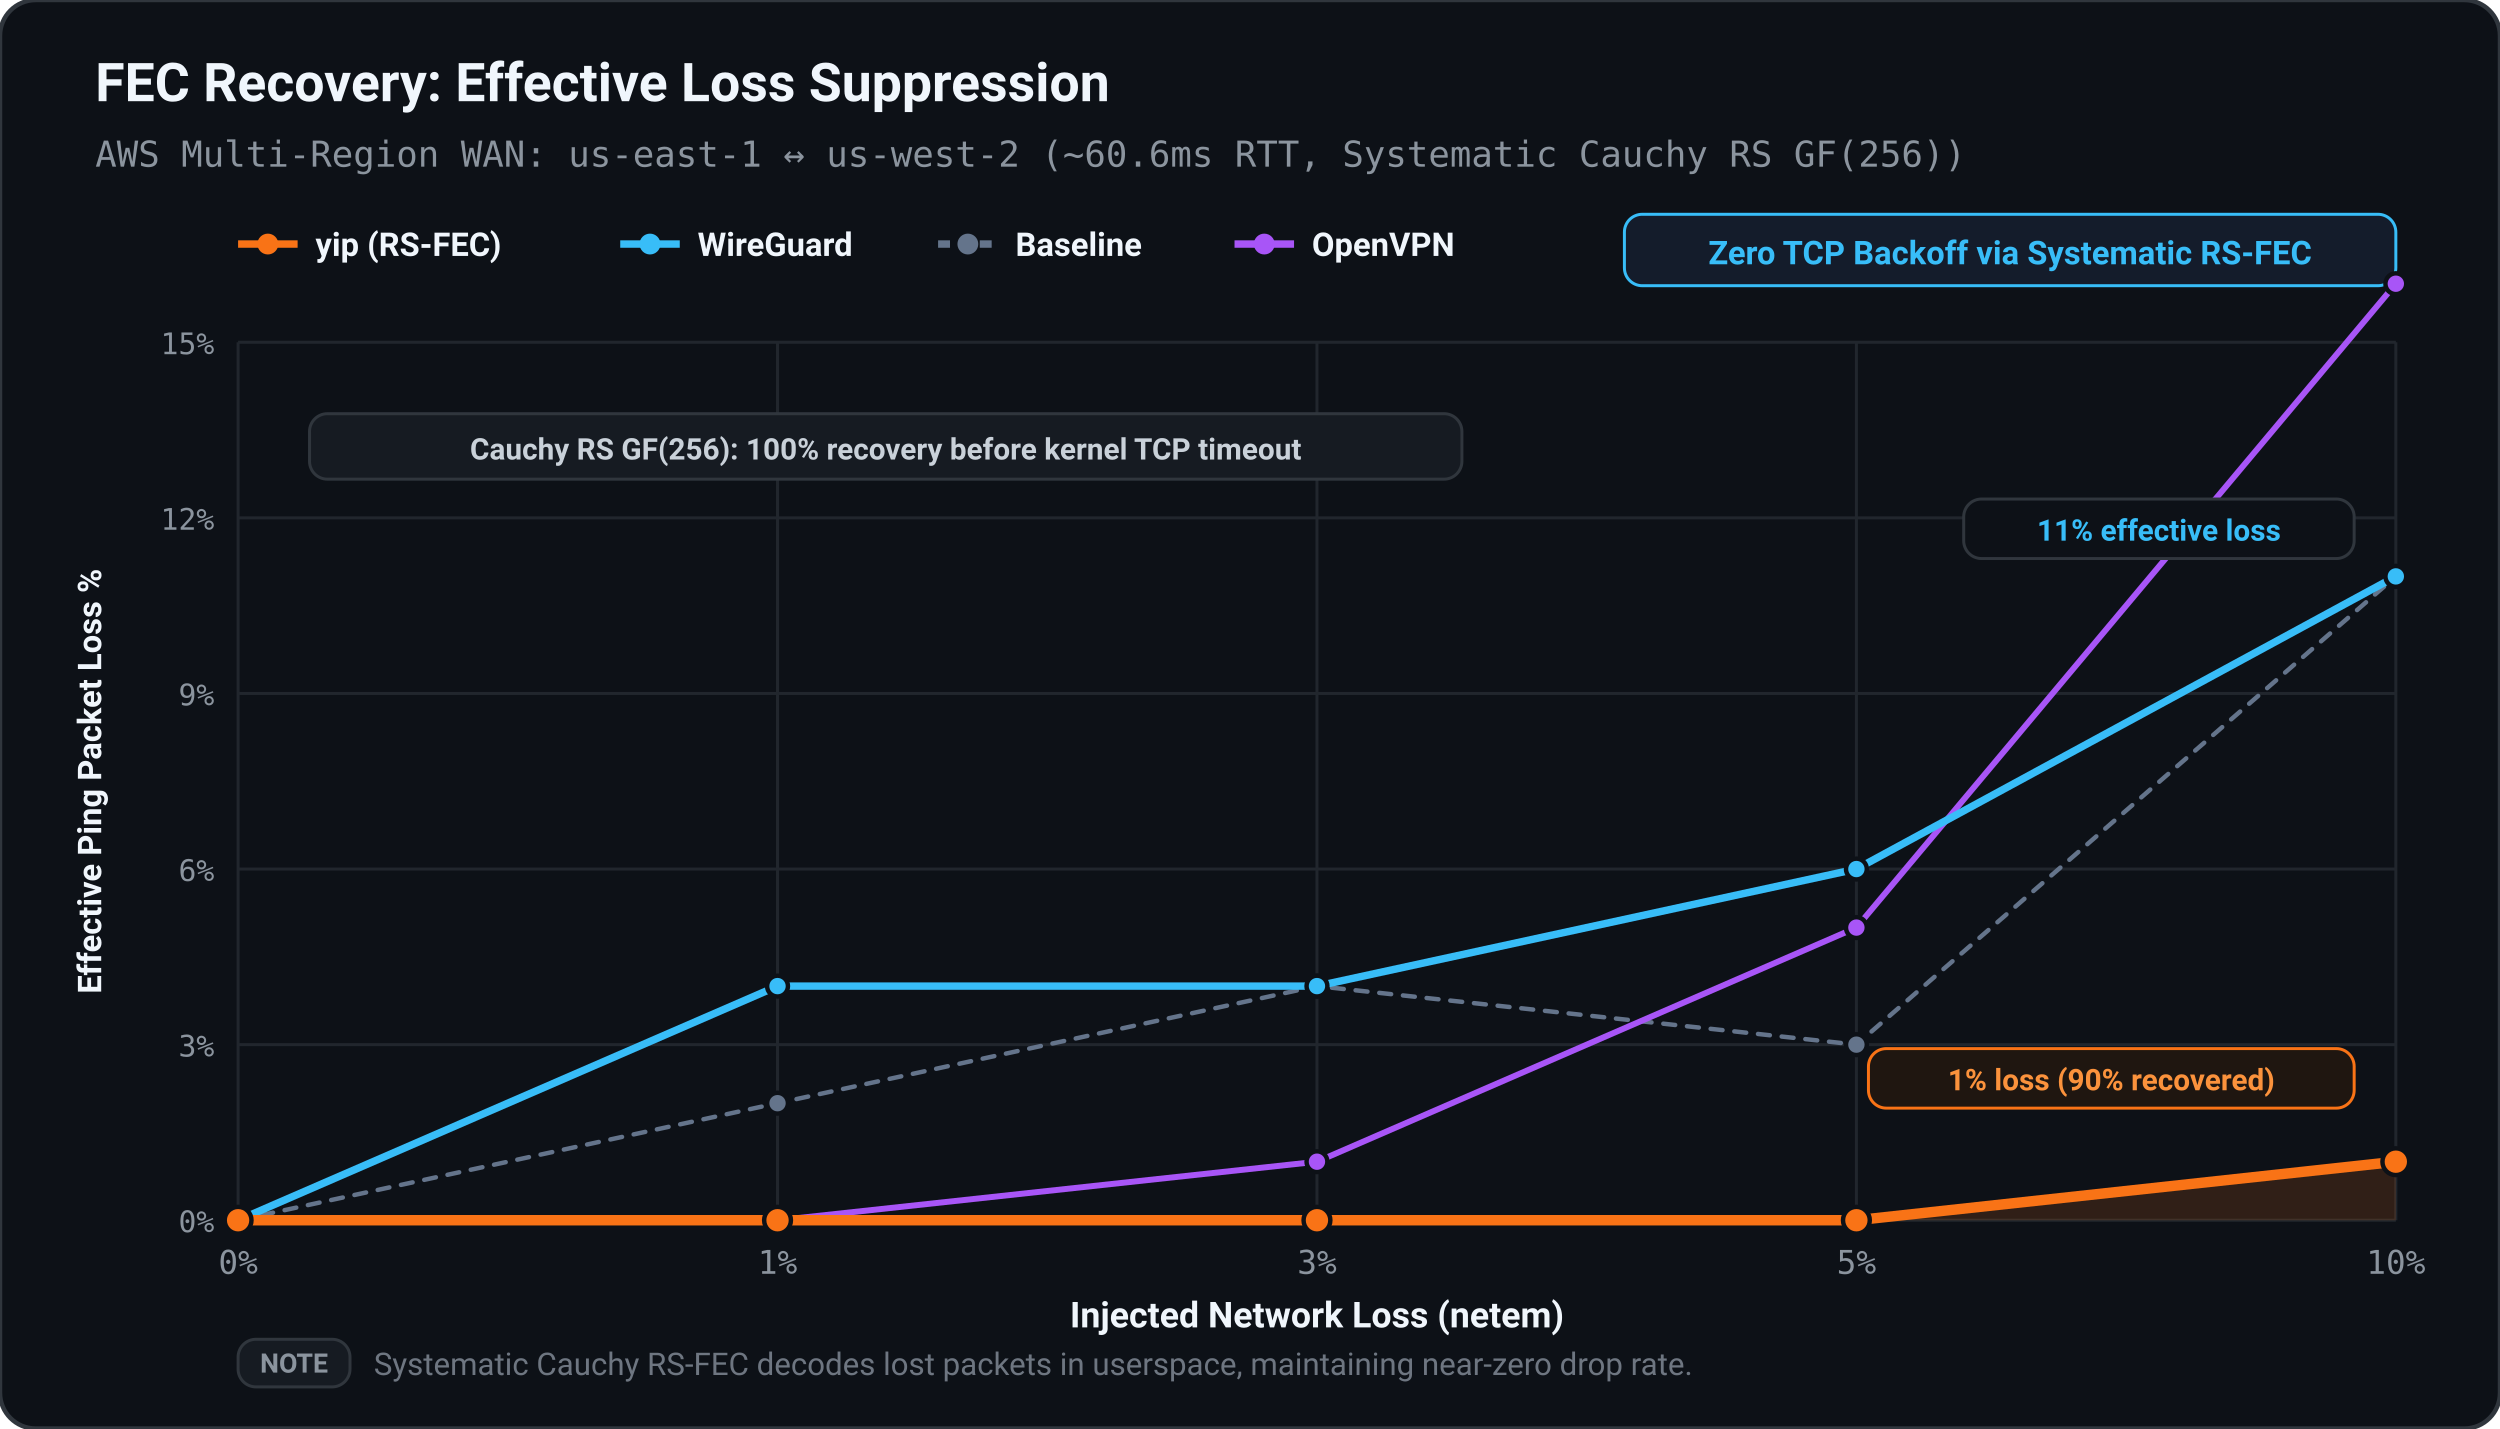
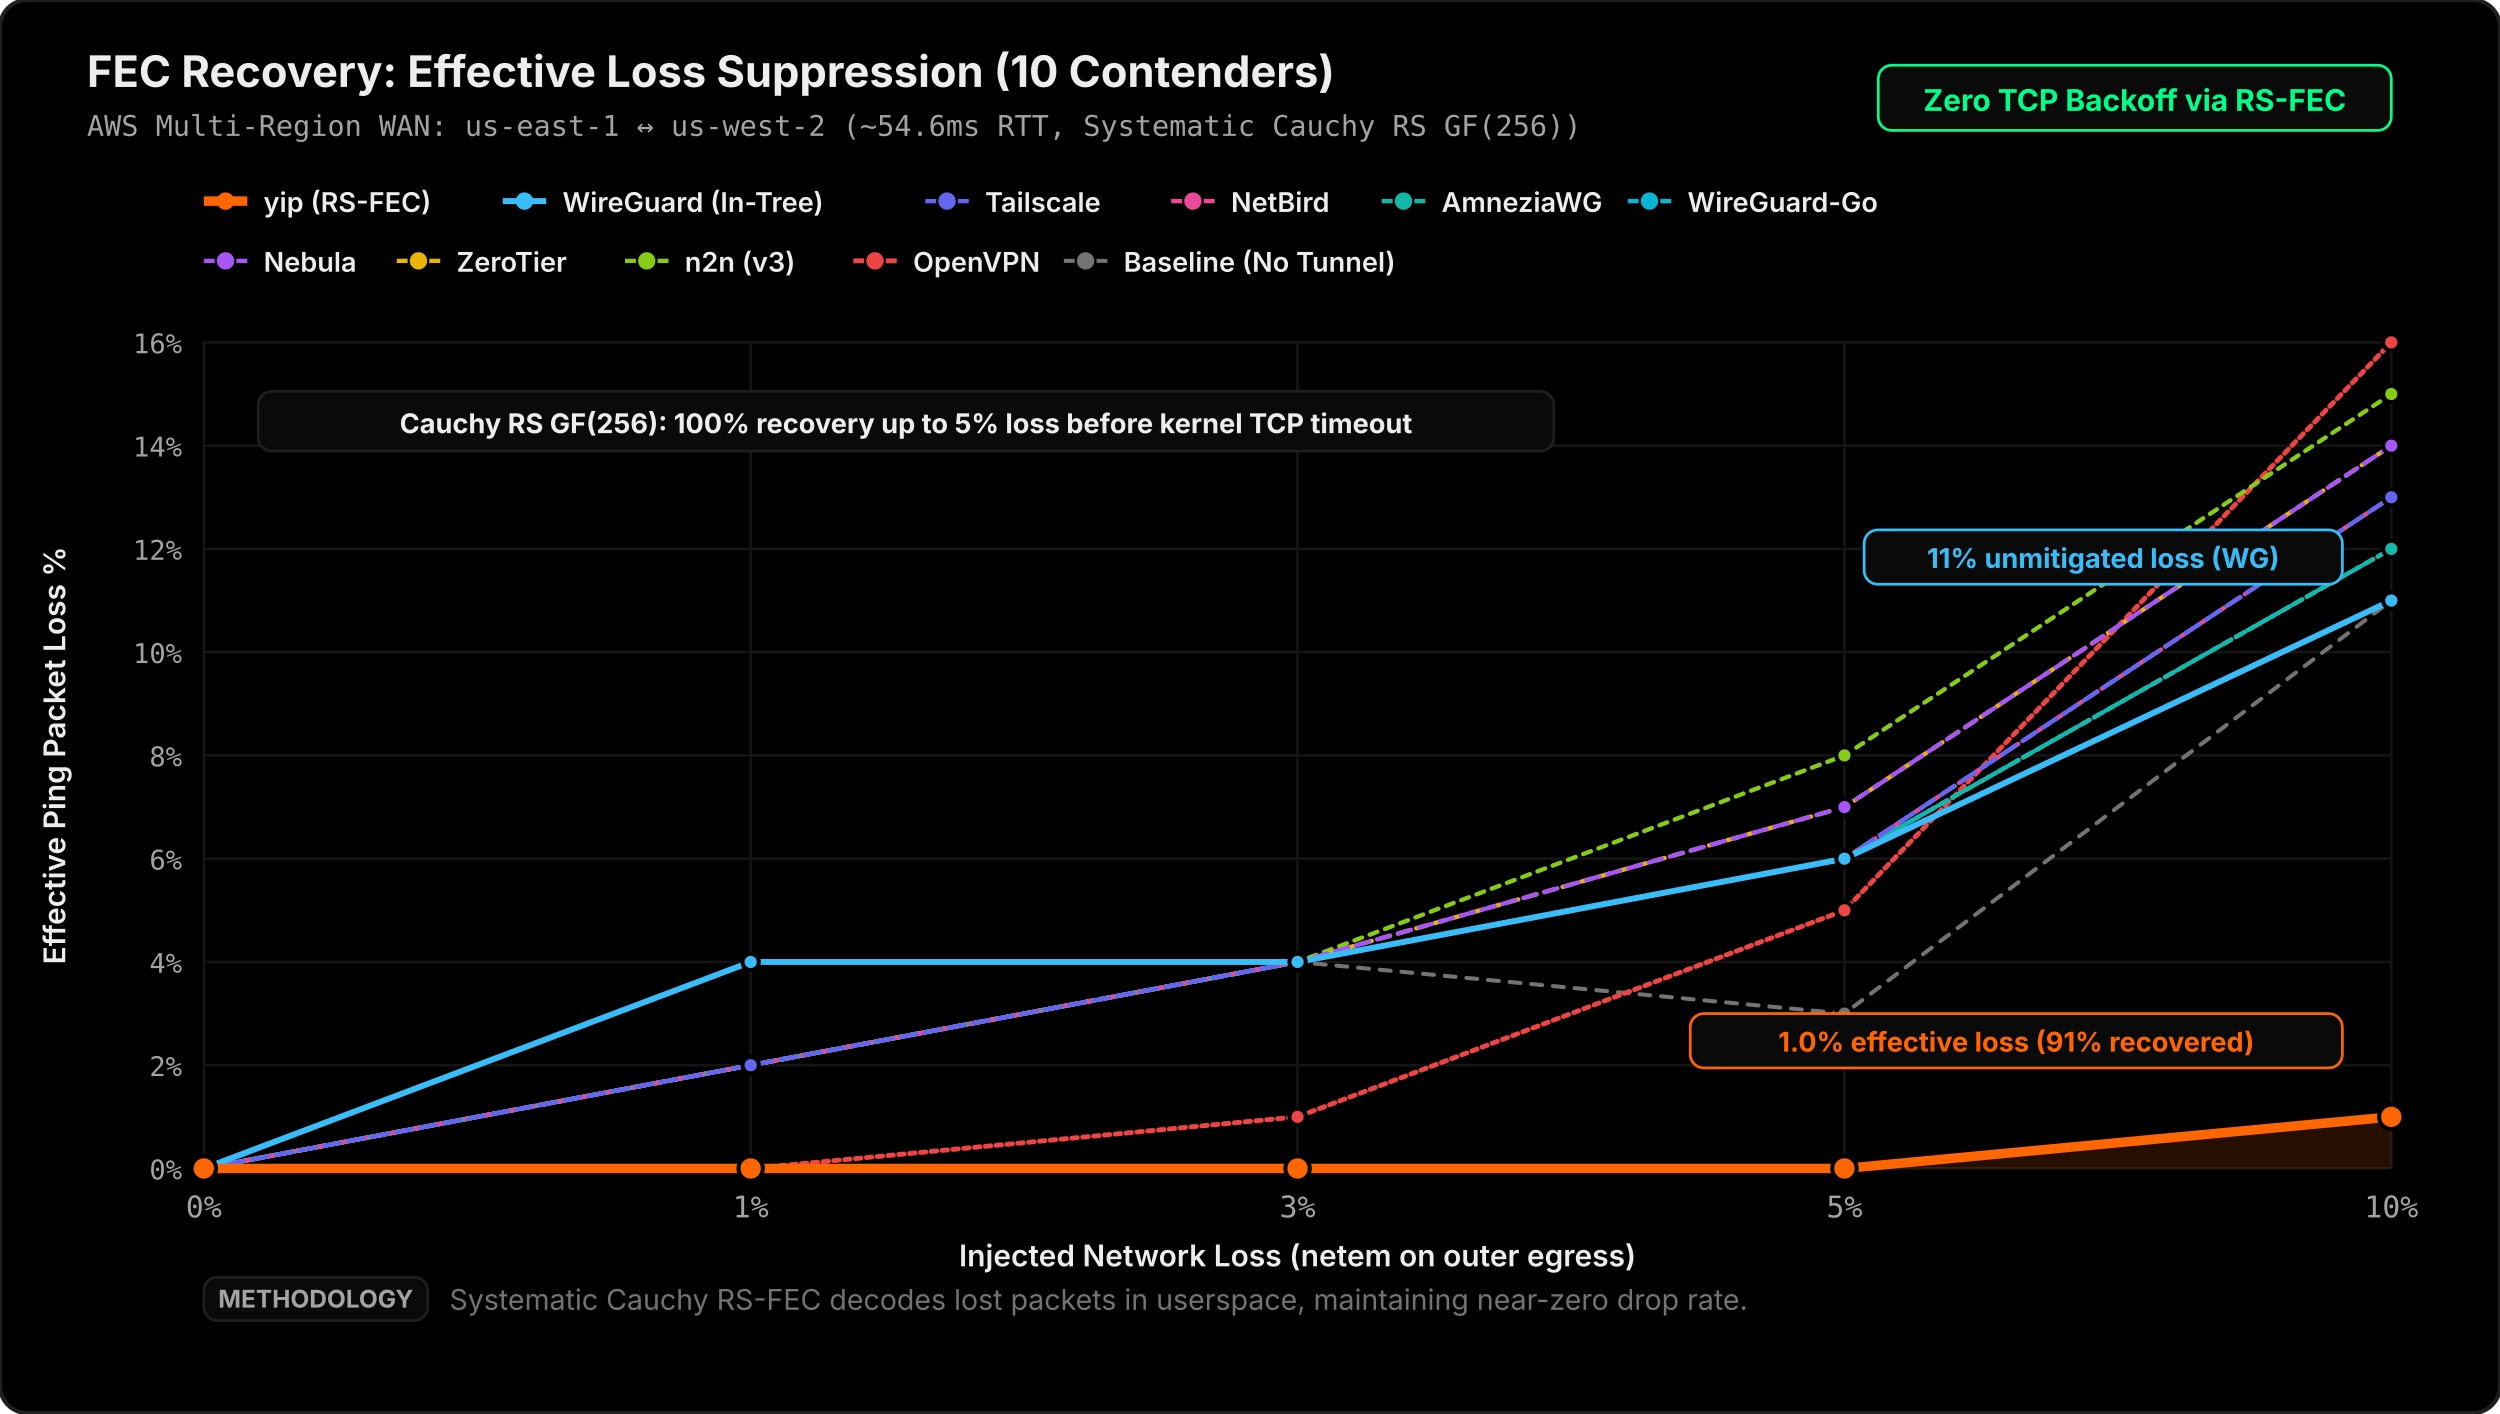
- <svg xmlns="http://www.w3.org/2000/svg" viewBox="0 0 840 480" width="100%" height="100%">
+ <svg xmlns="http://www.w3.org/2000/svg" viewBox="0 0 920 520" width="100%" height="100%">
  <defs>
    <style>
      text { text-rendering: geometricPrecision; }
    </style>
  </defs>
-   <rect width="100%" height="100%" rx="12" fill="#0d1117" stroke="#30363d" stroke-width="1.5" />
-   <text x="32.00" y="34.00" fill="#f0f6fc" font-size="18" font-family="ui-sans-serif, -apple-system, BlinkMacSystemFont, 'Segoe UI', Roboto, sans-serif" font-weight="bold" text-anchor="start">FEC Recovery: Effective Loss Suppression</text>
-   <text x="32.00" y="56.00" fill="#8b949e" font-size="12" font-family="ui-monospace, SFMono-Regular, Menlo, monospace" font-weight="normal" text-anchor="start">AWS Multi-Region WAN: us-east-1 ↔ us-west-2 (~60.6ms RTT, Systematic Cauchy RS GF(256))</text>
-   <line x1="80.00" y1="82.00" x2="100.00" y2="82.00" stroke="#f97316" stroke-width="2.50" />
-   <circle cx="90.00" cy="82.00" r="3.50" fill="#f97316" />
-   <text x="106.00" y="86.00" fill="#f0f6fc" font-size="11" font-family="ui-sans-serif, -apple-system, BlinkMacSystemFont, 'Segoe UI', Roboto, sans-serif" font-weight="600" text-anchor="start">yip (RS-FEC)</text>
-   <line x1="208.40" y1="82.00" x2="228.40" y2="82.00" stroke="#38bdf8" stroke-width="2.50" />
-   <circle cx="218.40" cy="82.00" r="3.50" fill="#38bdf8" />
-   <text x="234.40" y="86.00" fill="#f0f6fc" font-size="11" font-family="ui-sans-serif, -apple-system, BlinkMacSystemFont, 'Segoe UI', Roboto, sans-serif" font-weight="600" text-anchor="start">WireGuard</text>
-   <line x1="315.20" y1="82.00" x2="335.20" y2="82.00" stroke="#64748b" stroke-width="2.50" stroke-dasharray="4,3" />
-   <circle cx="325.20" cy="82.00" r="3.50" fill="#64748b" />
-   <text x="341.20" y="86.00" fill="#f0f6fc" font-size="11" font-family="ui-sans-serif, -apple-system, BlinkMacSystemFont, 'Segoe UI', Roboto, sans-serif" font-weight="600" text-anchor="start">Baseline</text>
-   <line x1="414.80" y1="82.00" x2="434.80" y2="82.00" stroke="#a855f7" stroke-width="2.50" />
-   <circle cx="424.80" cy="82.00" r="3.50" fill="#a855f7" />
-   <text x="440.80" y="86.00" fill="#f0f6fc" font-size="11" font-family="ui-sans-serif, -apple-system, BlinkMacSystemFont, 'Segoe UI', Roboto, sans-serif" font-weight="600" text-anchor="start">OpenVPN</text>
-   <rect x="545.80" y="72.00" width="259.20" height="24.00" fill="#141c2b" rx="6.00" stroke="#38bdf8" stroke-width="1.00" />
-   <text x="675.40" y="88.80" fill="#38bdf8" font-size="11" font-family="ui-sans-serif, -apple-system, BlinkMacSystemFont, 'Segoe UI', Roboto, sans-serif" font-weight="bold" text-anchor="middle">Zero TCP Backoff via Systematic RS-FEC</text>
-   <line x1="80.00" y1="410.00" x2="805.00" y2="410.00" stroke="#21262d" stroke-width="1.00" />
-   <text x="72.00" y="414.00" fill="#8b949e" font-size="10" font-family="ui-monospace, SFMono-Regular, Menlo, monospace" font-weight="normal" text-anchor="end">0%</text>
-   <line x1="80.00" y1="351.00" x2="805.00" y2="351.00" stroke="#21262d" stroke-width="1.00" />
-   <text x="72.00" y="355.00" fill="#8b949e" font-size="10" font-family="ui-monospace, SFMono-Regular, Menlo, monospace" font-weight="normal" text-anchor="end">3%</text>
-   <line x1="80.00" y1="292.00" x2="805.00" y2="292.00" stroke="#21262d" stroke-width="1.00" />
-   <text x="72.00" y="296.00" fill="#8b949e" font-size="10" font-family="ui-monospace, SFMono-Regular, Menlo, monospace" font-weight="normal" text-anchor="end">6%</text>
-   <line x1="80.00" y1="233.00" x2="805.00" y2="233.00" stroke="#21262d" stroke-width="1.00" />
-   <text x="72.00" y="237.00" fill="#8b949e" font-size="10" font-family="ui-monospace, SFMono-Regular, Menlo, monospace" font-weight="normal" text-anchor="end">9%</text>
-   <line x1="80.00" y1="174.00" x2="805.00" y2="174.00" stroke="#21262d" stroke-width="1.00" />
-   <text x="72.00" y="178.00" fill="#8b949e" font-size="10" font-family="ui-monospace, SFMono-Regular, Menlo, monospace" font-weight="normal" text-anchor="end">12%</text>
-   <line x1="80.00" y1="115.00" x2="805.00" y2="115.00" stroke="#21262d" stroke-width="1.00" />
-   <text x="72.00" y="119.00" fill="#8b949e" font-size="10" font-family="ui-monospace, SFMono-Regular, Menlo, monospace" font-weight="normal" text-anchor="end">15%</text>
-   <line x1="80.00" y1="115.00" x2="80.00" y2="410.00" stroke="#21262d" stroke-width="1.00" />
-   <text x="80.00" y="428.00" fill="#8b949e" font-size="11" font-family="ui-monospace, SFMono-Regular, Menlo, monospace" font-weight="normal" text-anchor="middle">0%</text>
-   <line x1="261.25" y1="115.00" x2="261.25" y2="410.00" stroke="#21262d" stroke-width="1.00" />
-   <text x="261.25" y="428.00" fill="#8b949e" font-size="11" font-family="ui-monospace, SFMono-Regular, Menlo, monospace" font-weight="normal" text-anchor="middle">1%</text>
-   <line x1="442.50" y1="115.00" x2="442.50" y2="410.00" stroke="#21262d" stroke-width="1.00" />
-   <text x="442.50" y="428.00" fill="#8b949e" font-size="11" font-family="ui-monospace, SFMono-Regular, Menlo, monospace" font-weight="normal" text-anchor="middle">3%</text>
-   <line x1="623.75" y1="115.00" x2="623.75" y2="410.00" stroke="#21262d" stroke-width="1.00" />
-   <text x="623.75" y="428.00" fill="#8b949e" font-size="11" font-family="ui-monospace, SFMono-Regular, Menlo, monospace" font-weight="normal" text-anchor="middle">5%</text>
-   <line x1="805.00" y1="115.00" x2="805.00" y2="410.00" stroke="#21262d" stroke-width="1.00" />
-   <text x="805.00" y="428.00" fill="#8b949e" font-size="11" font-family="ui-monospace, SFMono-Regular, Menlo, monospace" font-weight="normal" text-anchor="middle">10%</text>
-   <text x="442.50" y="446.00" fill="#f0f6fc" font-size="12" font-family="ui-sans-serif, -apple-system, BlinkMacSystemFont, 'Segoe UI', Roboto, sans-serif" font-weight="600" text-anchor="middle">Injected Network Loss (netem)</text>
-   <text x="34.00" y="262.50" fill="#f0f6fc" font-size="11" font-family="ui-sans-serif, -apple-system, BlinkMacSystemFont, 'Segoe UI', Roboto, sans-serif" font-weight="600" text-anchor="middle" transform="rotate(-90 34.00 262.50)">Effective Ping Packet Loss %</text>
-   <polygon points="80.00,410.00 80.00,410.00 261.25,410.00 442.50,410.00 623.75,410.00 805.00,390.33 805.00,410.00" fill="#f97316" stroke="none" opacity="0.15" />
-   <polyline points="80.00,410.00 261.25,370.67 442.50,331.33 623.75,351.00 805.00,193.67" fill="none" stroke="#64748b" stroke-width="1.50" stroke-linecap="round" stroke-linejoin="round" stroke-dasharray="4,4" />
-   <circle cx="80.00" cy="410.00" r="3.50" fill="#64748b" stroke="#0d1117" stroke-width="1.50" />
-   <circle cx="261.25" cy="370.67" r="3.50" fill="#64748b" stroke="#0d1117" stroke-width="1.50" />
-   <circle cx="442.50" cy="331.33" r="3.50" fill="#64748b" stroke="#0d1117" stroke-width="1.50" />
-   <circle cx="623.75" cy="351.00" r="3.50" fill="#64748b" stroke="#0d1117" stroke-width="1.50" />
-   <circle cx="805.00" cy="193.67" r="3.50" fill="#64748b" stroke="#0d1117" stroke-width="1.50" />
-   <polyline points="80.00,410.00 261.25,410.00 442.50,390.33 623.75,311.67 805.00,95.33" fill="none" stroke="#a855f7" stroke-width="2.00" stroke-linecap="round" stroke-linejoin="round" />
-   <circle cx="80.00" cy="410.00" r="3.50" fill="#a855f7" stroke="#0d1117" stroke-width="1.50" />
-   <circle cx="261.25" cy="410.00" r="3.50" fill="#a855f7" stroke="#0d1117" stroke-width="1.50" />
-   <circle cx="442.50" cy="390.33" r="3.50" fill="#a855f7" stroke="#0d1117" stroke-width="1.50" />
-   <circle cx="623.75" cy="311.67" r="3.50" fill="#a855f7" stroke="#0d1117" stroke-width="1.50" />
-   <circle cx="805.00" cy="95.33" r="3.50" fill="#a855f7" stroke="#0d1117" stroke-width="1.50" />
-   <polyline points="80.00,410.00 261.25,331.33 442.50,331.33 623.75,292.00 805.00,193.67" fill="none" stroke="#38bdf8" stroke-width="2.50" stroke-linecap="round" stroke-linejoin="round" />
-   <circle cx="80.00" cy="410.00" r="3.50" fill="#38bdf8" stroke="#0d1117" stroke-width="1.50" />
-   <circle cx="261.25" cy="331.33" r="3.50" fill="#38bdf8" stroke="#0d1117" stroke-width="1.50" />
-   <circle cx="442.50" cy="331.33" r="3.50" fill="#38bdf8" stroke="#0d1117" stroke-width="1.50" />
-   <circle cx="623.75" cy="292.00" r="3.50" fill="#38bdf8" stroke="#0d1117" stroke-width="1.50" />
-   <circle cx="805.00" cy="193.67" r="3.50" fill="#38bdf8" stroke="#0d1117" stroke-width="1.50" />
-   <polyline points="80.00,410.00 261.25,410.00 442.50,410.00 623.75,410.00 805.00,390.33" fill="none" stroke="#f97316" stroke-width="3.50" stroke-linecap="round" stroke-linejoin="round" />
-   <circle cx="80.00" cy="410.00" r="4.50" fill="#f97316" stroke="#0d1117" stroke-width="1.50" />
-   <circle cx="261.25" cy="410.00" r="4.50" fill="#f97316" stroke="#0d1117" stroke-width="1.50" />
-   <circle cx="442.50" cy="410.00" r="4.50" fill="#f97316" stroke="#0d1117" stroke-width="1.50" />
-   <circle cx="623.75" cy="410.00" r="4.50" fill="#f97316" stroke="#0d1117" stroke-width="1.50" />
-   <circle cx="805.00" cy="390.33" r="4.50" fill="#f97316" stroke="#0d1117" stroke-width="1.50" />
-   <rect x="659.80" y="167.67" width="131.20" height="20.00" fill="#0d1117" rx="6.00" stroke="#30363d" stroke-width="1.00" />
-   <text x="725.40" y="181.67" fill="#38bdf8" font-size="10" font-family="ui-sans-serif, -apple-system, BlinkMacSystemFont, 'Segoe UI', Roboto, sans-serif" font-weight="bold" text-anchor="middle">11% effective loss</text>
-   <rect x="627.80" y="352.33" width="163.20" height="20.00" fill="#1f1610" rx="6.00" stroke="#f97316" stroke-width="1.00" />
-   <text x="709.40" y="366.33" fill="#fb923c" font-size="10" font-family="ui-sans-serif, -apple-system, BlinkMacSystemFont, 'Segoe UI', Roboto, sans-serif" font-weight="bold" text-anchor="middle">1% loss (90% recovered)</text>
-   <rect x="104.00" y="139.00" width="387.20" height="22.00" fill="#161b22" rx="6.00" stroke="#30363d" stroke-width="1.00" />
-   <text x="297.60" y="154.40" fill="#c9d1d9" font-size="10" font-family="ui-sans-serif, -apple-system, BlinkMacSystemFont, 'Segoe UI', Roboto, sans-serif" font-weight="bold" text-anchor="middle">Cauchy RS GF(256): 100% recovery before kernel TCP timeout</text>
-   <rect x="80.00" y="450.00" width="37.60" height="16.00" fill="#161b22" rx="6.00" stroke="#30363d" stroke-width="1.00" />
-   <text x="98.80" y="461.20" fill="#8b949e" font-size="9" font-family="ui-sans-serif, -apple-system, BlinkMacSystemFont, 'Segoe UI', Roboto, sans-serif" font-weight="bold" text-anchor="middle">NOTE</text>
-   <text x="125.60" y="462.00" fill="#6e7681" font-size="10.5" font-family="ui-sans-serif, -apple-system, BlinkMacSystemFont, 'Segoe UI', Roboto, sans-serif" font-weight="normal" text-anchor="start">Systematic Cauchy RS-FEC decodes lost packets in userspace, maintaining near-zero drop rate.</text>
+   <rect width="100%" height="100%" rx="10" fill="#000000" stroke="#1f1f1f" stroke-width="1.5" />
+   <text x="32.00" y="32.00" fill="#ededed" font-size="16" font-family="'Inter', -apple-system, BlinkMacSystemFont, 'Segoe UI', Roboto, sans-serif" font-weight="bold" text-anchor="start">FEC Recovery: Effective Loss Suppression (10 Contenders)</text>
+   <text x="32.00" y="50.00" fill="#a3a3a3" font-size="10.5" font-family="'JetBrains Mono', ui-monospace, SFMono-Regular, Menlo, Monaco, Consolas, monospace" font-weight="normal" text-anchor="start">AWS Multi-Region WAN: us-east-1 ↔ us-west-2 (~54.6ms RTT, Systematic Cauchy RS GF(256))</text>
+   <rect x="691.20" y="24.00" width="188.80" height="24.00" fill="#0a0a0a" rx="5.00" stroke="#00ff88" stroke-width="1.00" />
+   <text x="785.60" y="40.80" fill="#00ff88" font-size="11" font-family="'Inter', -apple-system, BlinkMacSystemFont, 'Segoe UI', Roboto, sans-serif" font-weight="bold" text-anchor="middle">Zero TCP Backoff via RS-FEC</text>
+   <line x1="75.00" y1="74.00" x2="91.00" y2="74.00" stroke="#ff6600" stroke-width="3.50" />
+   <circle cx="83.00" cy="74.00" r="3.20" fill="#ff6600" />
+   <text x="97.00" y="78.00" fill="#ededed" font-size="10" font-family="'Inter', -apple-system, BlinkMacSystemFont, 'Segoe UI', Roboto, sans-serif" font-weight="600" text-anchor="start">yip (RS-FEC)</text>
+   <line x1="185.00" y1="74.00" x2="201.00" y2="74.00" stroke="#38bdf8" stroke-width="2.20" />
+   <circle cx="193.00" cy="74.00" r="3.20" fill="#38bdf8" />
+   <text x="207.00" y="78.00" fill="#ededed" font-size="10" font-family="'Inter', -apple-system, BlinkMacSystemFont, 'Segoe UI', Roboto, sans-serif" font-weight="600" text-anchor="start">WireGuard (In-Tree)</text>
+   <line x1="340.50" y1="74.00" x2="356.50" y2="74.00" stroke="#6366f1" stroke-width="1.60" stroke-dasharray="4,2" />
+   <circle cx="348.50" cy="74.00" r="3.20" fill="#6366f1" />
+   <text x="362.50" y="78.00" fill="#ededed" font-size="10" font-family="'Inter', -apple-system, BlinkMacSystemFont, 'Segoe UI', Roboto, sans-serif" font-weight="600" text-anchor="start">Tailscale</text>
+   <line x1="431.00" y1="74.00" x2="447.00" y2="74.00" stroke="#ec4899" stroke-width="1.60" stroke-dasharray="4,2" />
+   <circle cx="439.00" cy="74.00" r="3.20" fill="#ec4899" />
+   <text x="453.00" y="78.00" fill="#ededed" font-size="10" font-family="'Inter', -apple-system, BlinkMacSystemFont, 'Segoe UI', Roboto, sans-serif" font-weight="600" text-anchor="start">NetBird</text>
+   <line x1="508.50" y1="74.00" x2="524.50" y2="74.00" stroke="#14b8a6" stroke-width="1.60" stroke-dasharray="4,2" />
+   <circle cx="516.50" cy="74.00" r="3.20" fill="#14b8a6" />
+   <text x="530.50" y="78.00" fill="#ededed" font-size="10" font-family="'Inter', -apple-system, BlinkMacSystemFont, 'Segoe UI', Roboto, sans-serif" font-weight="600" text-anchor="start">AmneziaWG</text>
+   <line x1="599.00" y1="74.00" x2="615.00" y2="74.00" stroke="#06b6d4" stroke-width="1.60" stroke-dasharray="4,2" />
+   <circle cx="607.00" cy="74.00" r="3.20" fill="#06b6d4" />
+   <text x="621.00" y="78.00" fill="#ededed" font-size="10" font-family="'Inter', -apple-system, BlinkMacSystemFont, 'Segoe UI', Roboto, sans-serif" font-weight="600" text-anchor="start">WireGuard-Go</text>
+   <line x1="75.00" y1="96.00" x2="91.00" y2="96.00" stroke="#a855f7" stroke-width="1.60" stroke-dasharray="4,2" />
+   <circle cx="83.00" cy="96.00" r="3.20" fill="#a855f7" />
+   <text x="97.00" y="100.00" fill="#ededed" font-size="10" font-family="'Inter', -apple-system, BlinkMacSystemFont, 'Segoe UI', Roboto, sans-serif" font-weight="600" text-anchor="start">Nebula</text>
+   <line x1="146.00" y1="96.00" x2="162.00" y2="96.00" stroke="#eab308" stroke-width="1.60" stroke-dasharray="4,2" />
+   <circle cx="154.00" cy="96.00" r="3.20" fill="#eab308" />
+   <text x="168.00" y="100.00" fill="#ededed" font-size="10" font-family="'Inter', -apple-system, BlinkMacSystemFont, 'Segoe UI', Roboto, sans-serif" font-weight="600" text-anchor="start">ZeroTier</text>
+   <line x1="230.00" y1="96.00" x2="246.00" y2="96.00" stroke="#84cc16" stroke-width="1.60" stroke-dasharray="4,2" />
+   <circle cx="238.00" cy="96.00" r="3.20" fill="#84cc16" />
+   <text x="252.00" y="100.00" fill="#ededed" font-size="10" font-family="'Inter', -apple-system, BlinkMacSystemFont, 'Segoe UI', Roboto, sans-serif" font-weight="600" text-anchor="start">n2n (v3)</text>
+   <line x1="314.00" y1="96.00" x2="330.00" y2="96.00" stroke="#ef4444" stroke-width="1.80" stroke-dasharray="4,2" />
+   <circle cx="322.00" cy="96.00" r="3.20" fill="#ef4444" />
+   <text x="336.00" y="100.00" fill="#ededed" font-size="10" font-family="'Inter', -apple-system, BlinkMacSystemFont, 'Segoe UI', Roboto, sans-serif" font-weight="600" text-anchor="start">OpenVPN</text>
+   <line x1="391.50" y1="96.00" x2="407.50" y2="96.00" stroke="#737373" stroke-width="1.50" stroke-dasharray="4,2" />
+   <circle cx="399.50" cy="96.00" r="3.20" fill="#737373" />
+   <text x="413.50" y="100.00" fill="#ededed" font-size="10" font-family="'Inter', -apple-system, BlinkMacSystemFont, 'Segoe UI', Roboto, sans-serif" font-weight="600" text-anchor="start">Baseline (No Tunnel)</text>
+   <line x1="75.00" y1="430.00" x2="880.00" y2="430.00" stroke="#141414" stroke-width="1.00" />
+   <text x="67.00" y="434.00" fill="#a3a3a3" font-size="10" font-family="'JetBrains Mono', ui-monospace, SFMono-Regular, Menlo, Monaco, Consolas, monospace" font-weight="normal" text-anchor="end">0%</text>
+   <line x1="75.00" y1="392.00" x2="880.00" y2="392.00" stroke="#141414" stroke-width="1.00" />
+   <text x="67.00" y="396.00" fill="#a3a3a3" font-size="10" font-family="'JetBrains Mono', ui-monospace, SFMono-Regular, Menlo, Monaco, Consolas, monospace" font-weight="normal" text-anchor="end">2%</text>
+   <line x1="75.00" y1="354.00" x2="880.00" y2="354.00" stroke="#141414" stroke-width="1.00" />
+   <text x="67.00" y="358.00" fill="#a3a3a3" font-size="10" font-family="'JetBrains Mono', ui-monospace, SFMono-Regular, Menlo, Monaco, Consolas, monospace" font-weight="normal" text-anchor="end">4%</text>
+   <line x1="75.00" y1="316.00" x2="880.00" y2="316.00" stroke="#141414" stroke-width="1.00" />
+   <text x="67.00" y="320.00" fill="#a3a3a3" font-size="10" font-family="'JetBrains Mono', ui-monospace, SFMono-Regular, Menlo, Monaco, Consolas, monospace" font-weight="normal" text-anchor="end">6%</text>
+   <line x1="75.00" y1="278.00" x2="880.00" y2="278.00" stroke="#141414" stroke-width="1.00" />
+   <text x="67.00" y="282.00" fill="#a3a3a3" font-size="10" font-family="'JetBrains Mono', ui-monospace, SFMono-Regular, Menlo, Monaco, Consolas, monospace" font-weight="normal" text-anchor="end">8%</text>
+   <line x1="75.00" y1="240.00" x2="880.00" y2="240.00" stroke="#141414" stroke-width="1.00" />
+   <text x="67.00" y="244.00" fill="#a3a3a3" font-size="10" font-family="'JetBrains Mono', ui-monospace, SFMono-Regular, Menlo, Monaco, Consolas, monospace" font-weight="normal" text-anchor="end">10%</text>
+   <line x1="75.00" y1="202.00" x2="880.00" y2="202.00" stroke="#141414" stroke-width="1.00" />
+   <text x="67.00" y="206.00" fill="#a3a3a3" font-size="10" font-family="'JetBrains Mono', ui-monospace, SFMono-Regular, Menlo, Monaco, Consolas, monospace" font-weight="normal" text-anchor="end">12%</text>
+   <line x1="75.00" y1="164.00" x2="880.00" y2="164.00" stroke="#141414" stroke-width="1.00" />
+   <text x="67.00" y="168.00" fill="#a3a3a3" font-size="10" font-family="'JetBrains Mono', ui-monospace, SFMono-Regular, Menlo, Monaco, Consolas, monospace" font-weight="normal" text-anchor="end">14%</text>
+   <line x1="75.00" y1="126.00" x2="880.00" y2="126.00" stroke="#141414" stroke-width="1.00" />
+   <text x="67.00" y="130.00" fill="#a3a3a3" font-size="10" font-family="'JetBrains Mono', ui-monospace, SFMono-Regular, Menlo, Monaco, Consolas, monospace" font-weight="normal" text-anchor="end">16%</text>
+   <line x1="75.00" y1="126.00" x2="75.00" y2="430.00" stroke="#141414" stroke-width="1.00" />
+   <text x="75.00" y="448.00" fill="#a3a3a3" font-size="11" font-family="'JetBrains Mono', ui-monospace, SFMono-Regular, Menlo, Monaco, Consolas, monospace" font-weight="normal" text-anchor="middle">0%</text>
+   <line x1="276.25" y1="126.00" x2="276.25" y2="430.00" stroke="#141414" stroke-width="1.00" />
+   <text x="276.25" y="448.00" fill="#a3a3a3" font-size="11" font-family="'JetBrains Mono', ui-monospace, SFMono-Regular, Menlo, Monaco, Consolas, monospace" font-weight="normal" text-anchor="middle">1%</text>
+   <line x1="477.50" y1="126.00" x2="477.50" y2="430.00" stroke="#141414" stroke-width="1.00" />
+   <text x="477.50" y="448.00" fill="#a3a3a3" font-size="11" font-family="'JetBrains Mono', ui-monospace, SFMono-Regular, Menlo, Monaco, Consolas, monospace" font-weight="normal" text-anchor="middle">3%</text>
+   <line x1="678.75" y1="126.00" x2="678.75" y2="430.00" stroke="#141414" stroke-width="1.00" />
+   <text x="678.75" y="448.00" fill="#a3a3a3" font-size="11" font-family="'JetBrains Mono', ui-monospace, SFMono-Regular, Menlo, Monaco, Consolas, monospace" font-weight="normal" text-anchor="middle">5%</text>
+   <line x1="880.00" y1="126.00" x2="880.00" y2="430.00" stroke="#141414" stroke-width="1.00" />
+   <text x="880.00" y="448.00" fill="#a3a3a3" font-size="11" font-family="'JetBrains Mono', ui-monospace, SFMono-Regular, Menlo, Monaco, Consolas, monospace" font-weight="normal" text-anchor="middle">10%</text>
+   <text x="477.50" y="466.00" fill="#ededed" font-size="11" font-family="'Inter', -apple-system, BlinkMacSystemFont, 'Segoe UI', Roboto, sans-serif" font-weight="600" text-anchor="middle">Injected Network Loss (netem on outer egress)</text>
+   <text x="24.00" y="278.00" fill="#ededed" font-size="11" font-family="'Inter', -apple-system, BlinkMacSystemFont, 'Segoe UI', Roboto, sans-serif" font-weight="600" text-anchor="middle" transform="rotate(-90 24.00 278.00)">Effective Ping Packet Loss %</text>
+   <polygon points="75.00,430.00 75.00,430.00 276.25,430.00 477.50,430.00 678.75,430.00 880.00,411.00 880.00,430.00" fill="#ff6600" stroke="none" opacity="0.15" />
+   <polyline points="75.00,430.00 276.25,392.00 477.50,354.00 678.75,373.00 880.00,221.00" fill="none" stroke="#737373" stroke-width="1.50" stroke-linecap="round" stroke-linejoin="round" stroke-dasharray="4,4" />
+   <circle cx="75.00" cy="430.00" r="3.00" fill="#737373" stroke="#000000" stroke-width="1.50" />
+   <circle cx="276.25" cy="392.00" r="3.00" fill="#737373" stroke="#000000" stroke-width="1.50" />
+   <circle cx="477.50" cy="354.00" r="3.00" fill="#737373" stroke="#000000" stroke-width="1.50" />
+   <circle cx="678.75" cy="373.00" r="3.00" fill="#737373" stroke="#000000" stroke-width="1.50" />
+   <circle cx="880.00" cy="221.00" r="3.00" fill="#737373" stroke="#000000" stroke-width="1.50" />
+   <polyline points="75.00,430.00 276.25,430.00 477.50,411.00 678.75,335.00 880.00,126.00" fill="none" stroke="#ef4444" stroke-width="1.80" stroke-linecap="round" stroke-linejoin="round" stroke-dasharray="2,2" />
+   <circle cx="75.00" cy="430.00" r="3.00" fill="#ef4444" stroke="#000000" stroke-width="1.50" />
+   <circle cx="276.25" cy="430.00" r="3.00" fill="#ef4444" stroke="#000000" stroke-width="1.50" />
+   <circle cx="477.50" cy="411.00" r="3.00" fill="#ef4444" stroke="#000000" stroke-width="1.50" />
+   <circle cx="678.75" cy="335.00" r="3.00" fill="#ef4444" stroke="#000000" stroke-width="1.50" />
+   <circle cx="880.00" cy="126.00" r="3.00" fill="#ef4444" stroke="#000000" stroke-width="1.50" />
+   <polyline points="75.00,430.00 276.25,392.00 477.50,354.00 678.75,278.00 880.00,145.00" fill="none" stroke="#84cc16" stroke-width="1.60" stroke-linecap="round" stroke-linejoin="round" stroke-dasharray="3,3" />
+   <circle cx="75.00" cy="430.00" r="3.00" fill="#84cc16" stroke="#000000" stroke-width="1.50" />
+   <circle cx="276.25" cy="392.00" r="3.00" fill="#84cc16" stroke="#000000" stroke-width="1.50" />
+   <circle cx="477.50" cy="354.00" r="3.00" fill="#84cc16" stroke="#000000" stroke-width="1.50" />
+   <circle cx="678.75" cy="278.00" r="3.00" fill="#84cc16" stroke="#000000" stroke-width="1.50" />
+   <circle cx="880.00" cy="145.00" r="3.00" fill="#84cc16" stroke="#000000" stroke-width="1.50" />
+   <polyline points="75.00,430.00 276.25,392.00 477.50,354.00 678.75,297.00 880.00,164.00" fill="none" stroke="#eab308" stroke-width="1.60" stroke-linecap="round" stroke-linejoin="round" stroke-dasharray="4,3" />
+   <circle cx="75.00" cy="430.00" r="3.00" fill="#eab308" stroke="#000000" stroke-width="1.50" />
+   <circle cx="276.25" cy="392.00" r="3.00" fill="#eab308" stroke="#000000" stroke-width="1.50" />
+   <circle cx="477.50" cy="354.00" r="3.00" fill="#eab308" stroke="#000000" stroke-width="1.50" />
+   <circle cx="678.75" cy="297.00" r="3.00" fill="#eab308" stroke="#000000" stroke-width="1.50" />
+   <circle cx="880.00" cy="164.00" r="3.00" fill="#eab308" stroke="#000000" stroke-width="1.50" />
+   <polyline points="75.00,430.00 276.25,392.00 477.50,354.00 678.75,297.00 880.00,164.00" fill="none" stroke="#a855f7" stroke-width="1.60" stroke-linecap="round" stroke-linejoin="round" stroke-dasharray="5,3" />
+   <circle cx="75.00" cy="430.00" r="3.00" fill="#a855f7" stroke="#000000" stroke-width="1.50" />
+   <circle cx="276.25" cy="392.00" r="3.00" fill="#a855f7" stroke="#000000" stroke-width="1.50" />
+   <circle cx="477.50" cy="354.00" r="3.00" fill="#a855f7" stroke="#000000" stroke-width="1.50" />
+   <circle cx="678.75" cy="297.00" r="3.00" fill="#a855f7" stroke="#000000" stroke-width="1.50" />
+   <circle cx="880.00" cy="164.00" r="3.00" fill="#a855f7" stroke="#000000" stroke-width="1.50" />
+   <polyline points="75.00,430.00 276.25,392.00 477.50,354.00 678.75,316.00 880.00,202.00" fill="none" stroke="#06b6d4" stroke-width="1.60" stroke-linecap="round" stroke-linejoin="round" stroke-dasharray="3,2" />
+   <circle cx="75.00" cy="430.00" r="3.00" fill="#06b6d4" stroke="#000000" stroke-width="1.50" />
+   <circle cx="276.25" cy="392.00" r="3.00" fill="#06b6d4" stroke="#000000" stroke-width="1.50" />
+   <circle cx="477.50" cy="354.00" r="3.00" fill="#06b6d4" stroke="#000000" stroke-width="1.50" />
+   <circle cx="678.75" cy="316.00" r="3.00" fill="#06b6d4" stroke="#000000" stroke-width="1.50" />
+   <circle cx="880.00" cy="202.00" r="3.00" fill="#06b6d4" stroke="#000000" stroke-width="1.50" />
+   <polyline points="75.00,430.00 276.25,392.00 477.50,354.00 678.75,316.00 880.00,202.00" fill="none" stroke="#14b8a6" stroke-width="1.60" stroke-linecap="round" stroke-linejoin="round" stroke-dasharray="4,2" />
+   <circle cx="75.00" cy="430.00" r="3.00" fill="#14b8a6" stroke="#000000" stroke-width="1.50" />
+   <circle cx="276.25" cy="392.00" r="3.00" fill="#14b8a6" stroke="#000000" stroke-width="1.50" />
+   <circle cx="477.50" cy="354.00" r="3.00" fill="#14b8a6" stroke="#000000" stroke-width="1.50" />
+   <circle cx="678.75" cy="316.00" r="3.00" fill="#14b8a6" stroke="#000000" stroke-width="1.50" />
+   <circle cx="880.00" cy="202.00" r="3.00" fill="#14b8a6" stroke="#000000" stroke-width="1.50" />
+   <polyline points="75.00,430.00 276.25,392.00 477.50,354.00 678.75,316.00 880.00,183.00" fill="none" stroke="#ec4899" stroke-width="1.60" stroke-linecap="round" stroke-linejoin="round" stroke-dasharray="5,2" />
+   <circle cx="75.00" cy="430.00" r="3.00" fill="#ec4899" stroke="#000000" stroke-width="1.50" />
+   <circle cx="276.25" cy="392.00" r="3.00" fill="#ec4899" stroke="#000000" stroke-width="1.50" />
+   <circle cx="477.50" cy="354.00" r="3.00" fill="#ec4899" stroke="#000000" stroke-width="1.50" />
+   <circle cx="678.75" cy="316.00" r="3.00" fill="#ec4899" stroke="#000000" stroke-width="1.50" />
+   <circle cx="880.00" cy="183.00" r="3.00" fill="#ec4899" stroke="#000000" stroke-width="1.50" />
+   <polyline points="75.00,430.00 276.25,392.00 477.50,354.00 678.75,316.00 880.00,183.00" fill="none" stroke="#6366f1" stroke-width="1.60" stroke-linecap="round" stroke-linejoin="round" stroke-dasharray="6,3" />
+   <circle cx="75.00" cy="430.00" r="3.00" fill="#6366f1" stroke="#000000" stroke-width="1.50" />
+   <circle cx="276.25" cy="392.00" r="3.00" fill="#6366f1" stroke="#000000" stroke-width="1.50" />
+   <circle cx="477.50" cy="354.00" r="3.00" fill="#6366f1" stroke="#000000" stroke-width="1.50" />
+   <circle cx="678.75" cy="316.00" r="3.00" fill="#6366f1" stroke="#000000" stroke-width="1.50" />
+   <circle cx="880.00" cy="183.00" r="3.00" fill="#6366f1" stroke="#000000" stroke-width="1.50" />
+   <polyline points="75.00,430.00 276.25,354.00 477.50,354.00 678.75,316.00 880.00,221.00" fill="none" stroke="#38bdf8" stroke-width="2.20" stroke-linecap="round" stroke-linejoin="round" />
+   <circle cx="75.00" cy="430.00" r="3.00" fill="#38bdf8" stroke="#000000" stroke-width="1.50" />
+   <circle cx="276.25" cy="354.00" r="3.00" fill="#38bdf8" stroke="#000000" stroke-width="1.50" />
+   <circle cx="477.50" cy="354.00" r="3.00" fill="#38bdf8" stroke="#000000" stroke-width="1.50" />
+   <circle cx="678.75" cy="316.00" r="3.00" fill="#38bdf8" stroke="#000000" stroke-width="1.50" />
+   <circle cx="880.00" cy="221.00" r="3.00" fill="#38bdf8" stroke="#000000" stroke-width="1.50" />
+   <polyline points="75.00,430.00 276.25,430.00 477.50,430.00 678.75,430.00 880.00,411.00" fill="none" stroke="#ff6600" stroke-width="3.50" stroke-linecap="round" stroke-linejoin="round" />
+   <circle cx="75.00" cy="430.00" r="4.50" fill="#ff6600" stroke="#000000" stroke-width="1.50" />
+   <circle cx="276.25" cy="430.00" r="4.50" fill="#ff6600" stroke="#000000" stroke-width="1.50" />
+   <circle cx="477.50" cy="430.00" r="4.50" fill="#ff6600" stroke="#000000" stroke-width="1.50" />
+   <circle cx="678.75" cy="430.00" r="4.50" fill="#ff6600" stroke="#000000" stroke-width="1.50" />
+   <circle cx="880.00" cy="411.00" r="4.50" fill="#ff6600" stroke="#000000" stroke-width="1.50" />
+   <rect x="686.00" y="195.00" width="176.00" height="20.00" fill="#0a0a0a" rx="5.00" stroke="#38bdf8" stroke-width="1.00" />
+   <text x="774.00" y="209.00" fill="#38bdf8" font-size="10" font-family="'Inter', -apple-system, BlinkMacSystemFont, 'Segoe UI', Roboto, sans-serif" font-weight="bold" text-anchor="middle">11% unmitigated loss (WG)</text>
+   <rect x="622.00" y="373.00" width="240.00" height="20.00" fill="#0a0a0a" rx="5.00" stroke="#ff6600" stroke-width="1.00" />
+   <text x="742.00" y="387.00" fill="#ff6600" font-size="10" font-family="'Inter', -apple-system, BlinkMacSystemFont, 'Segoe UI', Roboto, sans-serif" font-weight="bold" text-anchor="middle">1.0% effective loss (91% recovered)</text>
+   <rect x="95.00" y="144.00" width="476.80" height="22.00" fill="#0a0a0a" rx="5.00" stroke="#1f1f1f" stroke-width="1.00" />
+   <text x="333.40" y="159.40" fill="#ededed" font-size="10" font-family="'Inter', -apple-system, BlinkMacSystemFont, 'Segoe UI', Roboto, sans-serif" font-weight="bold" text-anchor="middle">Cauchy RS GF(256): 100% recovery up to 5% loss before kernel TCP timeout</text>
+   <rect x="75.00" y="470.00" width="82.40" height="16.00" fill="#0a0a0a" rx="5.00" stroke="#1f1f1f" stroke-width="1.00" />
+   <text x="116.20" y="481.20" fill="#a3a3a3" font-size="9" font-family="'Inter', -apple-system, BlinkMacSystemFont, 'Segoe UI', Roboto, sans-serif" font-weight="bold" text-anchor="middle">METHODOLOGY</text>
+   <text x="165.40" y="482.00" fill="#737373" font-size="10.5" font-family="'Inter', -apple-system, BlinkMacSystemFont, 'Segoe UI', Roboto, sans-serif" font-weight="normal" text-anchor="start">Systematic Cauchy RS-FEC decodes lost packets in userspace, maintaining near-zero drop rate.</text>
</svg>
